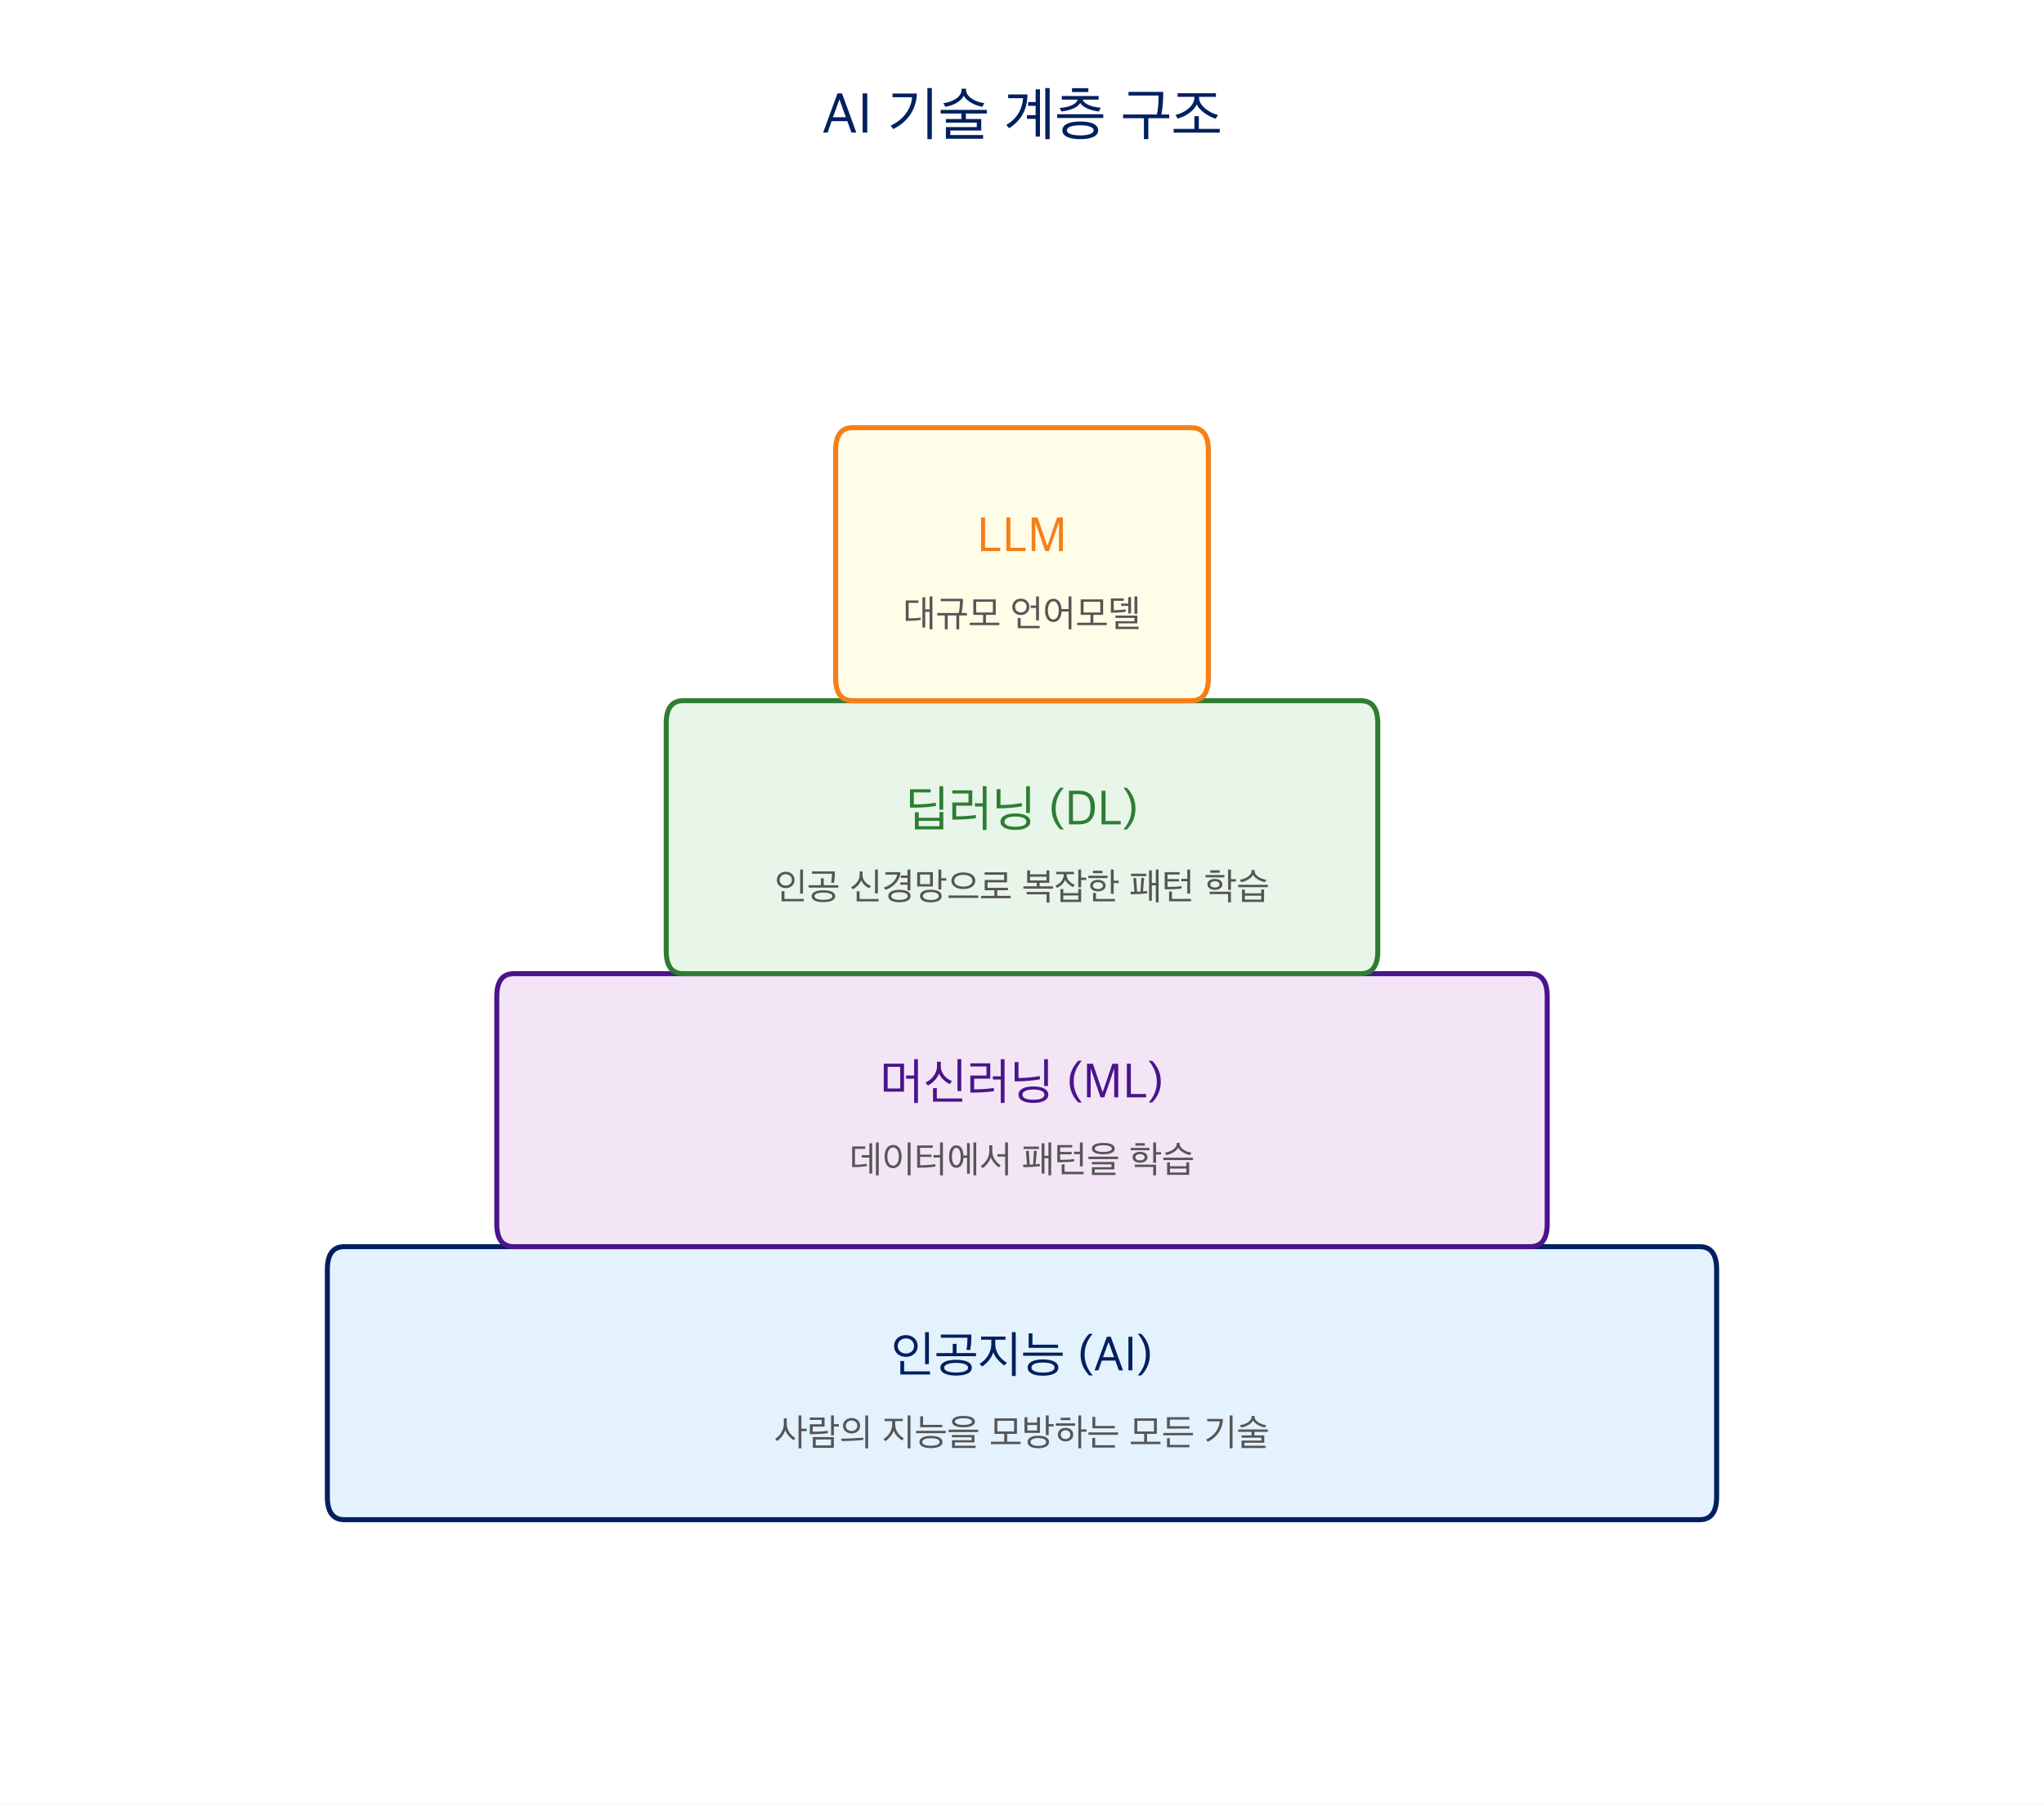
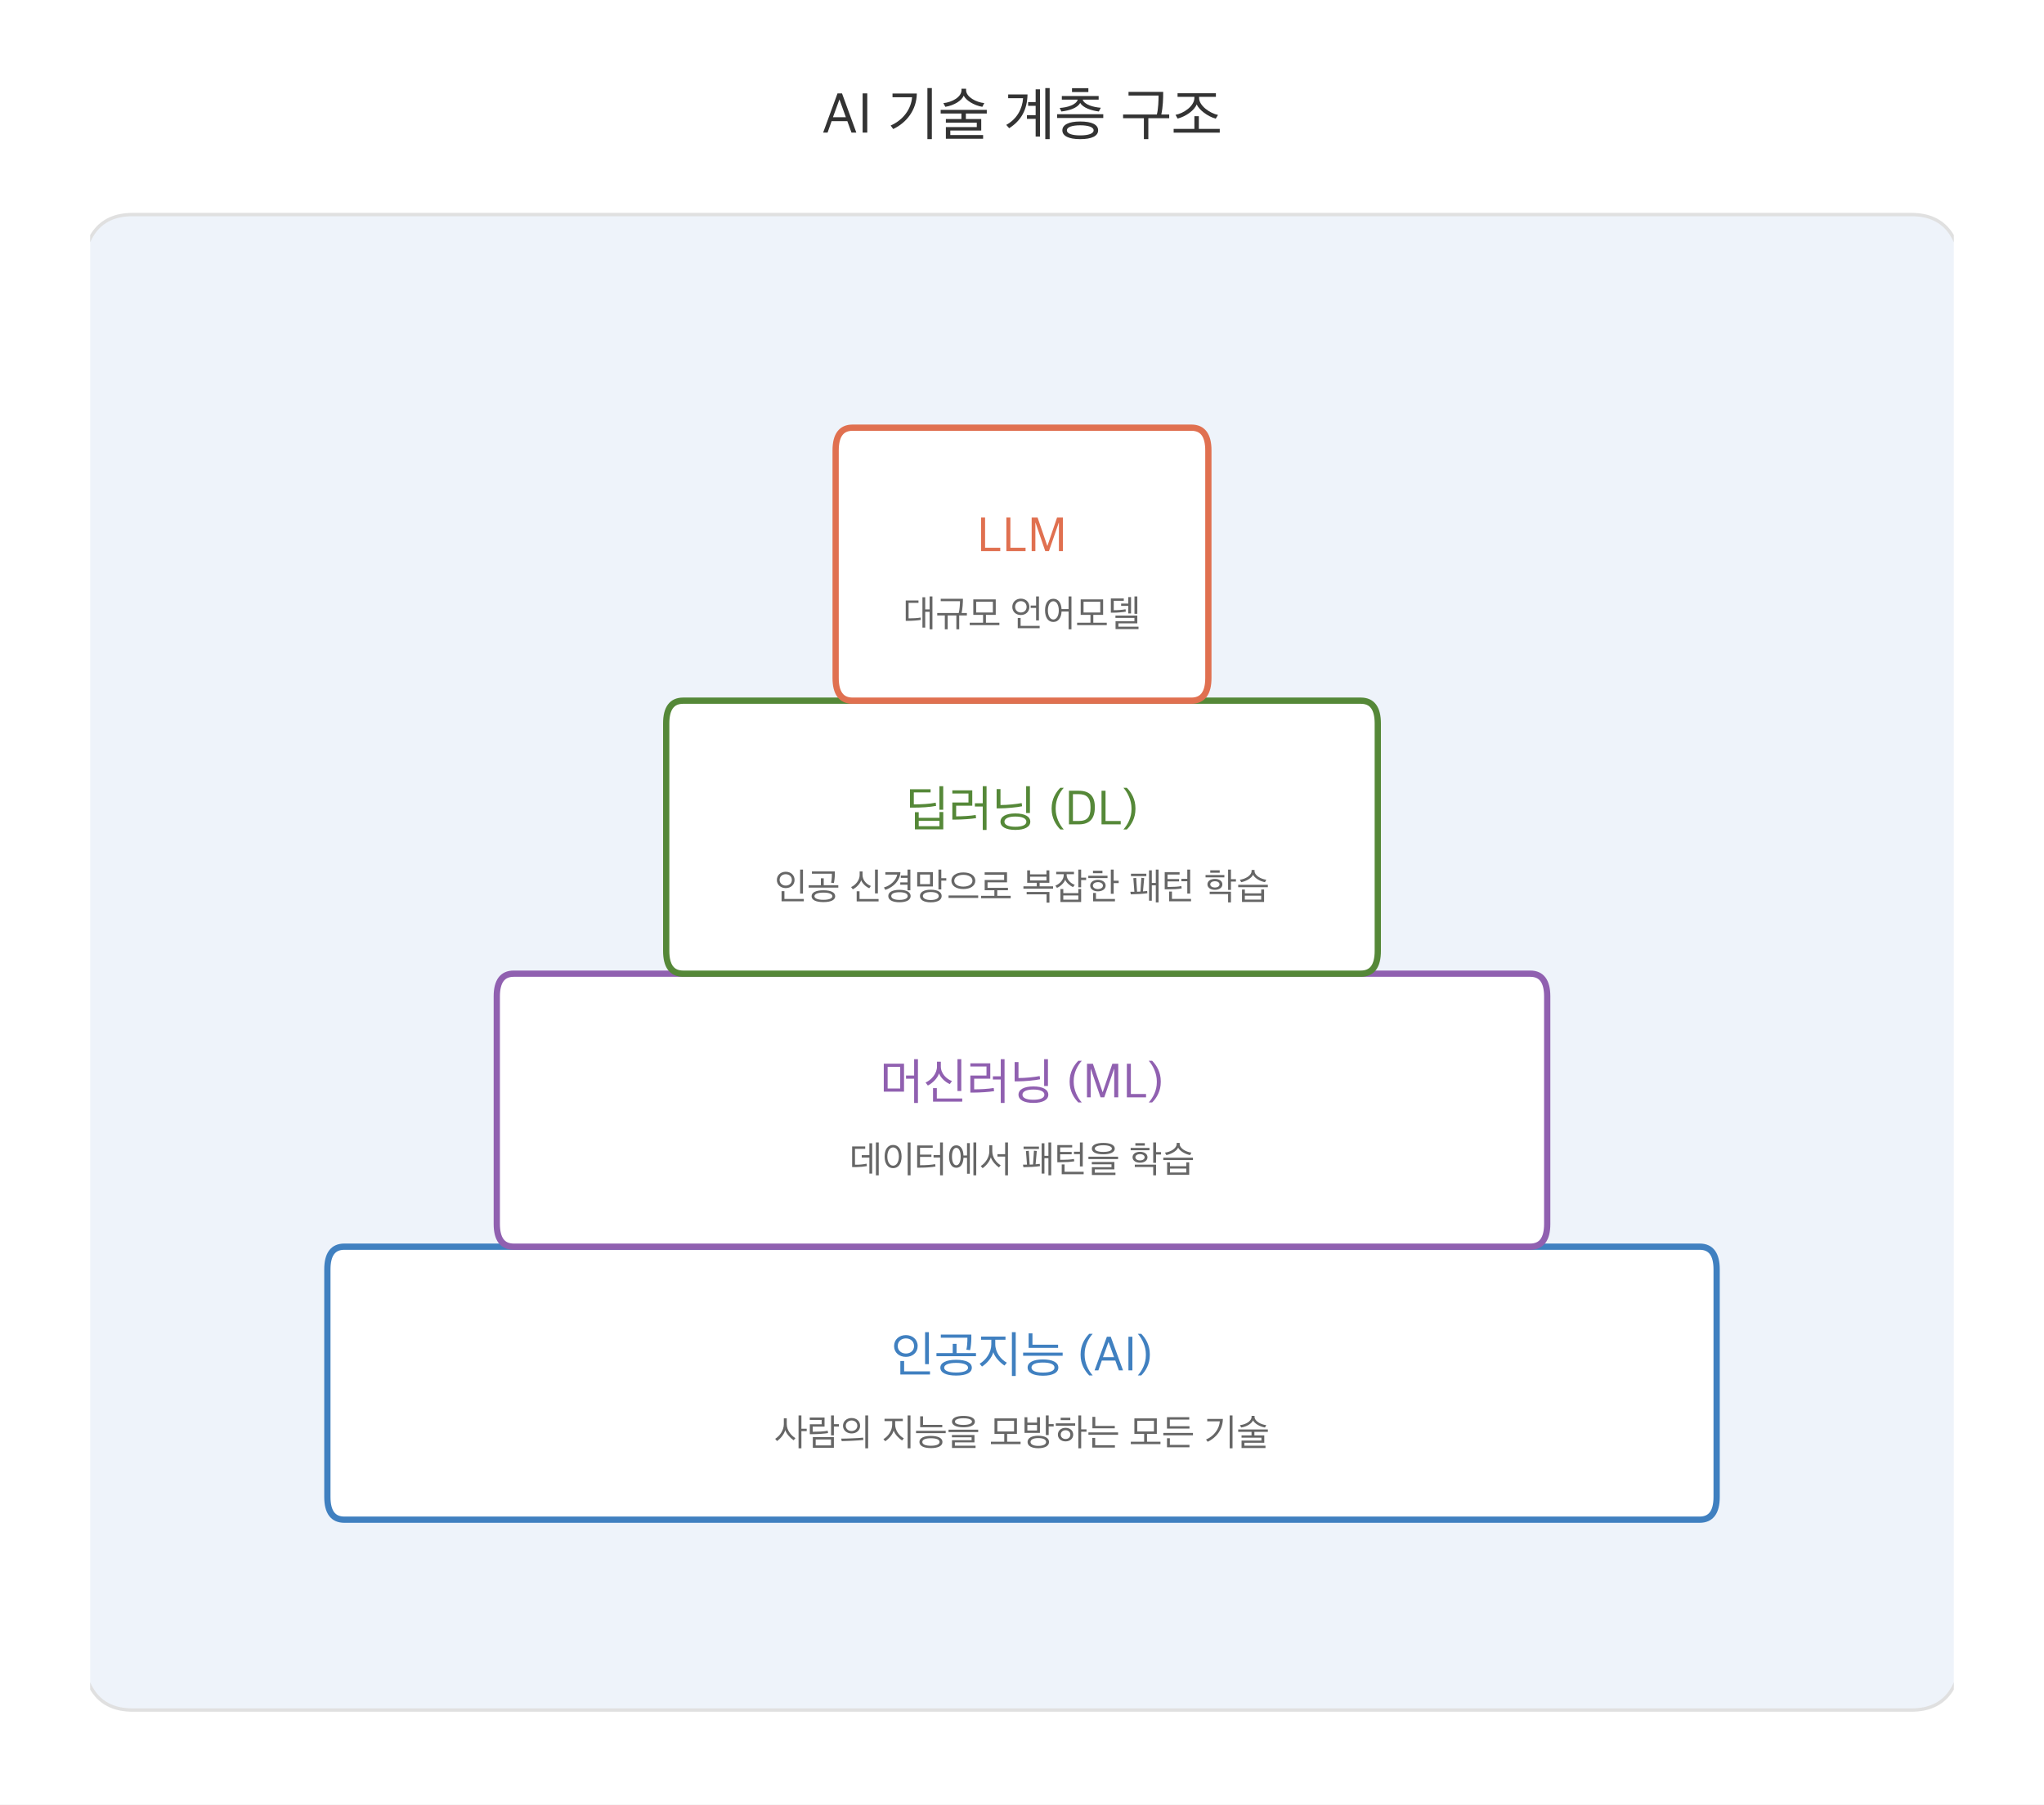
<svg xmlns="http://www.w3.org/2000/svg" xmlns:xlink="http://www.w3.org/1999/xlink" width="489.6pt" height="432.314pt" viewBox="0 0 489.6 432.314" version="1.1">
  <defs>
    <style type="text/css">*{stroke-linejoin: round; stroke-linecap: butt}</style>
  </defs>
  <g id="figure_1">
    <g id="patch_1">
      <path d="M 0 432.314  L 489.6 432.314  L 489.6 0  L 0 0  z " style="fill: #ffffff" />
    </g>
    <g id="axes_1">
      <g id="patch_2">
-         <path d="M 82.473 364.061  L 407.127 364.061  Q 411.185 364.061 411.185 358.611  L 411.185 304.11  Q 411.185 298.66 407.127 298.66  L 82.473 298.66  Q 78.415 298.66 78.415 304.11  L 78.415 358.611  Q 78.415 364.061 82.473 364.061  z " clip-path="url(#p8175d7d5f0)" style="fill: #e3f2fd; stroke: #002060; stroke-width: 1.2; stroke-linejoin: miter" />
+         <path d="M 31.745 409.667  L 457.855 409.667  Q 470.029 409.667 470.029 393.317  L 470.029 67.75  Q 470.029 51.4 457.855 51.4  L 31.745 51.4  Q 19.571 51.4 19.571 67.75  L 19.571 393.317  Q 19.571 409.667 31.745 409.667  z " clip-path="url(#paecd8aba4e)" style="fill: #eef3fa; stroke: #e0e0e0; stroke-width: 0.8; stroke-linejoin: miter" />
      </g>
      <g id="patch_3">
-         <path d="M 123.055 298.66  L 366.545 298.66  Q 370.604 298.66 370.604 293.21  L 370.604 238.709  Q 370.604 233.259 366.545 233.259  L 123.055 233.259  Q 118.996 233.259 118.996 238.709  L 118.996 293.21  Q 118.996 298.66 123.055 298.66  z " clip-path="url(#p8175d7d5f0)" style="fill: #f3e5f5; stroke: #4a148c; stroke-width: 1.2; stroke-linejoin: miter" />
+         <path d="M 82.473 364.061  L 407.127 364.061  Q 411.185 364.061 411.185 358.611  L 411.185 304.11  Q 411.185 298.66 407.127 298.66  L 82.473 298.66  Q 78.415 298.66 78.415 304.11  L 78.415 358.611  Q 78.415 364.061 82.473 364.061  z " clip-path="url(#paecd8aba4e)" style="fill: #ffffff; stroke: #4080c0; stroke-width: 1.5; stroke-linejoin: miter" />
      </g>
      <g id="patch_4">
-         <path d="M 163.636 233.259  L 325.964 233.259  Q 330.022 233.259 330.022 227.809  L 330.022 173.308  Q 330.022 167.858 325.964 167.858  L 163.636 167.858  Q 159.578 167.858 159.578 173.308  L 159.578 227.809  Q 159.578 233.259 163.636 233.259  z " clip-path="url(#p8175d7d5f0)" style="fill: #e8f5e9; stroke: #2e7d32; stroke-width: 1.2; stroke-linejoin: miter" />
+         <path d="M 123.055 298.66  L 366.545 298.66  Q 370.604 298.66 370.604 293.21  L 370.604 238.709  Q 370.604 233.259 366.545 233.259  L 123.055 233.259  Q 118.996 233.259 118.996 238.709  L 118.996 293.21  Q 118.996 298.66 123.055 298.66  z " clip-path="url(#paecd8aba4e)" style="fill: #ffffff; stroke: #9060b0; stroke-width: 1.5; stroke-linejoin: miter" />
      </g>
      <g id="patch_5">
-         <path d="M 204.218 167.858  L 285.382 167.858  Q 289.44 167.858 289.44 162.408  L 289.44 107.907  Q 289.44 102.457 285.382 102.457  L 204.218 102.457  Q 200.16 102.457 200.16 107.907  L 200.16 162.408  Q 200.16 167.858 204.218 167.858  z " clip-path="url(#p8175d7d5f0)" style="fill: #fffde7; stroke: #f57f17; stroke-width: 1.2; stroke-linejoin: miter" />
+         <path d="M 163.636 233.259  L 325.964 233.259  Q 330.022 233.259 330.022 227.809  L 330.022 173.308  Q 330.022 167.858 325.964 167.858  L 163.636 167.858  Q 159.578 167.858 159.578 173.308  L 159.578 227.809  Q 159.578 233.259 163.636 233.259  z " clip-path="url(#paecd8aba4e)" style="fill: #ffffff; stroke: #558838; stroke-width: 1.5; stroke-linejoin: miter" />
+       </g>
+       <g id="patch_6">
+         <path d="M 204.218 167.858  L 285.382 167.858  Q 289.44 167.858 289.44 162.408  L 289.44 107.907  Q 289.44 102.457 285.382 102.457  L 204.218 102.457  Q 200.16 102.457 200.16 107.907  L 200.16 162.408  Q 200.16 167.858 204.218 167.858  z " clip-path="url(#paecd8aba4e)" style="fill: #ffffff; stroke: #e07050; stroke-width: 1.5; stroke-linejoin: miter" />
      </g>
      <g id="text_1">
-         <g style="fill: #002060" transform="translate(213.4734 328.7934) scale(0.12 -0.12)">
+         <g style="fill: #4080c0" transform="translate(213.4734 328.7934) scale(0.12 -0.12)">
          <defs>
            <path id="AppleSDGothicNeo-Regular-c778" d="M 4813 1062  L 4813 5146  L 4326 5146  L 4326 1062  L 4813 1062  z M 4954 -262  L 4954 141  L 1651 141  L 1651 1466  L 1165 1466  L 1165 -262  L 4954 -262  z M 1869 4774  C 1024 4774 365 4205 365 3373  C 365 2541 1024 1990 1875 1990  C 2726 1990 3379 2547 3379 3379  C 3379 4211 2720 4774 1869 4774  z M 1869 4352  C 2490 4352 2918 3949 2918 3373  C 2918 2816 2490 2419 1875 2419  C 1286 2419 832 2816 832 3379  C 832 3949 1280 4352 1869 4352  z " transform="scale(0.015625)" />
            <path id="AppleSDGothicNeo-Regular-acf5" d="M 4762 608  C 4762 1235 4064 1619 2758 1619  C 1453 1619 742 1235 742 608  C 742 -19 1453 -397 2758 -397  C 4064 -397 4762 -19 4762 608  z M 4282 608  C 4282 218 3693 -6 2758 -6  C 1811 -6 1229 218 1229 608  C 1229 992 1811 1222 2758 1222  C 3693 1222 4282 992 4282 608  z M 5293 2074  L 5293 2477  L 2810 2477  L 2810 3661  L 2323 3661  L 2323 2477  L 243 2477  L 243 2074  L 5293 2074  z M 4698 4838  L 800 4838  L 800 4435  L 4198 4435  L 4192 3981  C 4186 3725 4147 3219 4058 2912  L 4538 2848  C 4627 3194 4698 3872 4698 4339  L 4698 4838  z " transform="scale(0.015625)" />
            <path id="AppleSDGothicNeo-Regular-c9c0" d="M 3699 1248  C 2931 1664 2221 2566 2221 3610  L 2221 4179  L 3526 4179  L 3526 4582  L 410 4582  L 410 4179  L 1715 4179  L 1715 3603  C 1715 2547 1043 1594 224 1114  L 525 755  C 1171 1171 1786 1888 1971 2586  C 2163 1926 2874 1222 3398 883  L 3699 1248  z M 4346 5146  L 4346 -448  L 4832 -448  L 4832 5146  L 4346 5146  z " transform="scale(0.015625)" />
            <path id="AppleSDGothicNeo-Regular-b2a5" d="M 5293 2131  L 5293 2534  L 243 2534  L 243 2131  L 5293 2131  z M 4710 3142  L 4710 3546  L 1434 3546  L 1434 4998  L 947 4998  L 947 3142  L 4710 3142  z M 4742 627  C 4742 1293 3994 1664 2771 1664  C 1555 1664 819 1293 819 627  C 819 -45 1555 -416 2778 -416  C 3994 -416 4742 -45 4742 627  z M 2771 1267  C 3661 1267 4250 1062 4250 627  C 4250 192 3661 -13 2771 -13  C 1894 -13 1312 192 1312 627  C 1312 1062 1894 1267 2771 1267  z " transform="scale(0.015625)" />
            <path id="AppleSDGothicNeo-Regular-20" transform="scale(0.015625)" />
            <path id="AppleSDGothicNeo-Regular-28" d="M 1472 -384  L 1914 -384  C 1344 256 883 1235 883 2221  L 883 2374  C 883 3392 1344 4307 1914 4941  L 1472 4941  C 883 4339 365 3469 365 2330  L 365 2227  C 365 1094 883 218 1472 -384  z " transform="scale(0.015625)" />
            <path id="AppleSDGothicNeo-Regular-41" d="M 122 269  L 608 269  L 1050 1523  L 2771 1523  L 3226 269  L 3757 269  L 2189 4563  L 1696 4563  L 122 269  z M 1901 3885  L 1914 3885  L 2611 1952  L 1197 1952  L 1901 3885  z " transform="scale(0.015625)" />
            <path id="AppleSDGothicNeo-Regular-49" d="M 576 269  L 1082 269  L 1082 4563  L 576 4563  L 576 269  z " transform="scale(0.015625)" />
            <path id="AppleSDGothicNeo-Regular-29" d="M 115 -384  L 550 -384  C 1146 218 1651 1088 1651 2227  L 1651 2330  C 1651 3462 1146 4339 550 4941  L 115 4941  C 678 4301 1146 3322 1146 2336  L 1146 2176  C 1146 1165 678 250 115 -384  z " transform="scale(0.015625)" />
          </defs>
          <use xlink:href="#AppleSDGothicNeo-Regular-c778" />
          <use xlink:href="#AppleSDGothicNeo-Regular-acf5" transform="translate(86.49998 0)" />
          <use xlink:href="#AppleSDGothicNeo-Regular-c9c0" transform="translate(173 0)" />
          <use xlink:href="#AppleSDGothicNeo-Regular-b2a5" transform="translate(259.5 0)" />
          <use xlink:href="#AppleSDGothicNeo-Regular-20" transform="translate(345.9999 0)" />
          <use xlink:href="#AppleSDGothicNeo-Regular-28" transform="translate(372.2999 0)" />
          <use xlink:href="#AppleSDGothicNeo-Regular-41" transform="translate(403.9999 0)" />
          <use xlink:href="#AppleSDGothicNeo-Regular-49" transform="translate(464.4999 0)" />
          <use xlink:href="#AppleSDGothicNeo-Regular-29" transform="translate(490.3999 0)" />
        </g>
      </g>
      <g id="text_2">
-         <g style="fill: #555555" transform="translate(185.5716 346.3305) scale(0.09 -0.09)">
+         <g style="fill: #666666" transform="translate(185.5716 346.3305) scale(0.09 -0.09)">
          <defs>
            <path id="AppleSDGothicNeo-Regular-c0ac" d="M 5446 2477  L 5446 2886  L 4544 2886  L 4544 5146  L 4058 5146  L 4058 -448  L 4544 -448  L 4544 2477  L 5446 2477  z M 3526 1286  C 2752 1741 2048 2656 2048 3674  L 2048 4653  L 1549 4653  L 1549 3661  C 1549 2669 890 1664 77 1165  L 390 787  C 1050 1248 1594 1958 1792 2656  C 2016 1978 2643 1312 3219 915  L 3526 1286  z " transform="scale(0.015625)" />
            <path id="AppleSDGothicNeo-Regular-b78c" d="M 5389 3251  L 5389 3661  L 4538 3661  L 4538 5146  L 4058 5146  L 4058 1747  L 4538 1747  L 4538 3251  L 5389 3251  z M 4538 -365  L 4538 1459  L 954 1459  L 954 -365  L 4538 -365  z M 4051 38  L 1440 38  L 1440 1056  L 4051 1056  L 4051 38  z M 3488 2541  C 2835 2406 1651 2368 998 2368  L 928 2368  L 928 3245  L 2950 3245  L 2950 4794  L 429 4794  L 429 4390  L 2458 4390  L 2458 3642  L 442 3642  L 442 1958  L 966 1958  C 1754 1958 2963 2042 3546 2144  L 3488 2541  z " transform="scale(0.015625)" />
            <path id="AppleSDGothicNeo-Regular-c758" d="M 4352 5146  L 4352 -448  L 4838 -448  L 4838 5146  L 4352 5146  z M 3469 3379  C 3469 4198 2842 4710 2016 4710  C 1203 4710 557 4166 557 3379  C 557 2630 1190 2080 2016 2080  C 2822 2080 3469 2586 3469 3379  z M 2995 3379  C 2995 2854 2547 2490 2016 2490  C 1472 2490 1030 2861 1030 3379  C 1030 3904 1478 4294 2016 4294  C 2560 4294 2995 3942 2995 3379  z M 4026 973  L 3981 1370  C 3571 1318 2848 1274 2067 1248  C 1389 1210 730 1197 250 1203  L 339 774  C 762 781 1376 800 2035 832  C 2746 864 3546 915 4026 973  z " transform="scale(0.015625)" />
            <path id="AppleSDGothicNeo-Regular-c744" d="M 5293 2317  L 5293 2726  L 243 2726  L 243 2317  L 5293 2317  z M 4730 4096  C 4730 4710 3987 5069 2771 5069  C 1568 5069 826 4710 826 4096  C 826 3482 1568 3130 2771 3130  C 3987 3130 4730 3482 4730 4096  z M 2771 4672  C 3661 4672 4237 4448 4237 4096  C 4237 3750 3661 3533 2771 3533  C 1894 3533 1325 3750 1325 4096  C 1325 4448 1894 4672 2771 4672  z M 4845 -397  L 4845 0  L 1318 0  L 1318 563  L 4659 563  L 4659 1818  L 819 1818  L 819 1427  L 4173 1427  L 4173 934  L 832 934  L 832 -397  L 4845 -397  z " transform="scale(0.015625)" />
            <path id="AppleSDGothicNeo-Regular-baa8" d="M 5293 262  L 5293 672  L 3002 672  L 3002 2010  L 4672 2010  L 4672 4646  L 851 4646  L 851 2010  L 2515 2010  L 2515 672  L 243 672  L 243 262  L 5293 262  z M 4186 2413  L 1338 2413  L 1338 4243  L 4186 4243  L 4186 2413  z " transform="scale(0.015625)" />
            <path id="AppleSDGothicNeo-Regular-bc29" d="M 5395 3270  L 5395 3674  L 4544 3674  L 4544 5146  L 4058 5146  L 4058 1805  L 4544 1805  L 4544 3270  L 5395 3270  z M 4602 627  C 4602 1267 3968 1690 2765 1690  C 1587 1690 947 1267 947 627  C 947 -19 1587 -435 2765 -435  C 3942 -435 4602 -19 4602 627  z M 2765 1293  C 3622 1293 4102 1037 4102 627  C 4102 218 3622 -38 2765 -38  C 1946 -38 1453 218 1453 627  C 1453 1030 1933 1293 2765 1293  z M 3053 2182  L 3053 4845  L 2560 4845  L 2560 3923  L 915 3923  L 915 4845  L 429 4845  L 429 2182  L 3053 2182  z M 2560 2586  L 915 2586  L 915 3520  L 2560 3520  L 2560 2586  z " transform="scale(0.015625)" />
            <path id="AppleSDGothicNeo-Regular-d558" d="M 5453 2374  L 5453 2784  L 4544 2784  L 4544 5146  L 4058 5146  L 4058 -448  L 4544 -448  L 4544 2374  L 5453 2374  z M 2694 4346  L 2694 4762  L 1050 4762  L 1050 4346  L 2694 4346  z M 3520 3398  L 3520 3802  L 218 3802  L 218 3398  L 3520 3398  z M 3187 1882  C 3187 2541 2662 3040 1882 3040  C 1101 3040 576 2534 576 1882  C 576 1229 1101 730 1882 730  C 2662 730 3187 1235 3187 1882  z M 2701 1882  C 2701 1446 2362 1133 1882 1133  C 1414 1133 1062 1446 1062 1882  C 1062 2323 1414 2630 1882 2630  C 2355 2630 2701 2323 2701 1882  z " transform="scale(0.015625)" />
            <path id="AppleSDGothicNeo-Regular-b294" d="M 5293 1850  L 5293 2259  L 243 2259  L 243 1850  L 5293 1850  z M 4755 -326  L 4755 77  L 1389 77  L 1389 1325  L 902 1325  L 902 -326  L 4755 -326  z M 4730 2957  L 4730 3360  L 1408 3360  L 1408 4909  L 922 4909  L 922 2957  L 4730 2957  z " transform="scale(0.015625)" />
            <path id="AppleSDGothicNeo-Regular-b4e0" d="M 4698 -275  L 4698 134  L 1357 134  L 1357 1267  L 870 1267  L 870 -275  L 4698 -275  z M 5293 1766  L 5293 2170  L 243 2170  L 243 1766  L 5293 1766  z M 4698 2912  L 4698 3315  L 1350 3315  L 1350 4442  L 4659 4442  L 4659 4851  L 864 4851  L 864 2912  L 4698 2912  z " transform="scale(0.015625)" />
            <path id="AppleSDGothicNeo-Regular-ae30" d="M 4813 -448  L 4813 5146  L 4326 5146  L 4326 -448  L 4813 -448  z M 3168 4550  L 506 4550  L 506 4141  L 2650 4141  C 2547 2880 1715 1664 301 1043  L 582 659  C 2029 1344 3142 2733 3168 4550  z " transform="scale(0.015625)" />
            <path id="AppleSDGothicNeo-Regular-c220" d="M 4890 -403  L 4890 0  L 1299 0  L 1299 493  L 4685 493  L 4685 1754  L 3002 1754  L 3002 2355  L 5293 2355  L 5293 2758  L 243 2758  L 243 2355  L 2515 2355  L 2515 1754  L 813 1754  L 813 1357  L 4198 1357  L 4198 870  L 813 870  L 813 -403  L 4890 -403  z M 5018 3501  C 4160 3578 3027 4160 3027 4915  L 3027 5075  L 2522 5075  L 2522 4915  C 2522 4166 1510 3597 538 3494  L 755 3091  C 1734 3251 2547 3770 2765 4314  C 3034 3782 3872 3258 4806 3091  L 5018 3501  z " transform="scale(0.015625)" />
          </defs>
          <use xlink:href="#AppleSDGothicNeo-Regular-c0ac" />
          <use xlink:href="#AppleSDGothicNeo-Regular-b78c" transform="translate(86.49998 0)" />
          <use xlink:href="#AppleSDGothicNeo-Regular-c758" transform="translate(173 0)" />
          <use xlink:href="#AppleSDGothicNeo-Regular-20" transform="translate(259.5 0)" />
          <use xlink:href="#AppleSDGothicNeo-Regular-c9c0" transform="translate(285.7999 0)" />
          <use xlink:href="#AppleSDGothicNeo-Regular-b2a5" transform="translate(372.2999 0)" />
          <use xlink:href="#AppleSDGothicNeo-Regular-c744" transform="translate(458.7999 0)" />
          <use xlink:href="#AppleSDGothicNeo-Regular-20" transform="translate(545.2999 0)" />
          <use xlink:href="#AppleSDGothicNeo-Regular-baa8" transform="translate(571.5999 0)" />
          <use xlink:href="#AppleSDGothicNeo-Regular-bc29" transform="translate(658.0999 0)" />
          <use xlink:href="#AppleSDGothicNeo-Regular-d558" transform="translate(744.5999 0)" />
          <use xlink:href="#AppleSDGothicNeo-Regular-b294" transform="translate(831.0998 0)" />
          <use xlink:href="#AppleSDGothicNeo-Regular-20" transform="translate(917.5998 0)" />
          <use xlink:href="#AppleSDGothicNeo-Regular-baa8" transform="translate(943.8998 0)" />
          <use xlink:href="#AppleSDGothicNeo-Regular-b4e0" transform="translate(1030.4 0)" />
          <use xlink:href="#AppleSDGothicNeo-Regular-20" transform="translate(1116.9 0)" />
          <use xlink:href="#AppleSDGothicNeo-Regular-ae30" transform="translate(1143.2 0)" />
          <use xlink:href="#AppleSDGothicNeo-Regular-c220" transform="translate(1229.7 0)" />
        </g>
      </g>
      <g id="text_3">
-         <g style="fill: #4a148c" transform="translate(210.8522 263.3924) scale(0.12 -0.12)">
+         <g style="fill: #9060b0" transform="translate(210.8522 263.3924) scale(0.12 -0.12)">
          <defs>
            <path id="AppleSDGothicNeo-Regular-ba38" d="M 4326 2650  L 4326 -448  L 4813 -448  L 4813 5146  L 4326 5146  L 4326 3059  L 3290 3059  L 3290 2650  L 4326 2650  z M 3034 998  L 3034 4570  L 448 4570  L 448 998  L 3034 998  z M 2547 1402  L 941 1402  L 941 4166  L 2547 4166  L 2547 1402  z " transform="scale(0.015625)" />
            <path id="AppleSDGothicNeo-Regular-c2e0" d="M 4813 1082  L 4813 5146  L 4326 5146  L 4326 1082  L 4813 1082  z M 3622 2355  C 2957 2592 2202 3283 2202 4218  L 2202 4826  L 1709 4826  L 1709 4205  C 1709 3309 986 2490 250 2163  L 544 1779  C 1152 2086 1798 2733 1965 3334  C 2195 2746 2771 2214 3347 1965  L 3622 2355  z M 4934 -275  L 4934 128  L 1690 128  L 1690 1446  L 1203 1446  L 1203 -275  L 4934 -275  z " transform="scale(0.015625)" />
            <path id="AppleSDGothicNeo-Regular-b7ec" d="M 4806 -448  L 4806 5146  L 4320 5146  L 4320 2963  L 3315 2963  L 3315 2547  L 4320 2547  L 4320 -448  L 4806 -448  z M 3418 1466  C 2720 1344 1651 1293 922 1293  L 922 2650  L 2982 2650  L 2982 4614  L 435 4614  L 435 4211  L 2496 4211  L 2496 3059  L 435 3059  L 435 877  L 838 877  C 1670 877 2893 960 3469 1062  L 3418 1466  z " transform="scale(0.015625)" />
            <path id="AppleSDGothicNeo-Regular-b2dd" d="M 4813 1722  L 4813 5146  L 4326 5146  L 4326 1722  L 4813 1722  z M 4858 608  C 4858 1261 4166 1664 2950 1664  C 1734 1664 1050 1261 1050 608  C 1050 -38 1734 -442 2950 -442  C 4166 -442 4858 -38 4858 608  z M 4358 608  C 4358 192 3840 -38 2950 -38  C 2074 -38 1555 192 1555 608  C 1555 1024 2074 1267 2950 1267  C 3840 1267 4358 1024 4358 608  z M 3757 2989  C 3040 2854 1952 2739 1050 2739  L 1050 4774  L 557 4774  L 557 2310  L 877 2310  C 1824 2310 3187 2445 3808 2579  L 3757 2989  z " transform="scale(0.015625)" />
            <path id="AppleSDGothicNeo-Regular-4d" d="M 550 269  L 1024 269  L 1024 3898  L 1043 3898  L 2285 269  L 2758 269  L 4013 3898  L 4032 3898  L 4032 269  L 4544 269  L 4544 4563  L 3795 4563  L 2560 934  L 2547 934  L 1306 4563  L 550 4563  L 550 269  z " transform="scale(0.015625)" />
            <path id="AppleSDGothicNeo-Regular-4c" d="M 550 269  L 3002 269  L 3002 698  L 1062 698  L 1062 4563  L 550 4563  L 550 269  z " transform="scale(0.015625)" />
          </defs>
          <use xlink:href="#AppleSDGothicNeo-Regular-ba38" />
          <use xlink:href="#AppleSDGothicNeo-Regular-c2e0" transform="translate(86.49998 0)" />
          <use xlink:href="#AppleSDGothicNeo-Regular-b7ec" transform="translate(173 0)" />
          <use xlink:href="#AppleSDGothicNeo-Regular-b2dd" transform="translate(259.5 0)" />
          <use xlink:href="#AppleSDGothicNeo-Regular-20" transform="translate(345.9999 0)" />
          <use xlink:href="#AppleSDGothicNeo-Regular-28" transform="translate(372.2999 0)" />
          <use xlink:href="#AppleSDGothicNeo-Regular-4d" transform="translate(403.9999 0)" />
          <use xlink:href="#AppleSDGothicNeo-Regular-4c" transform="translate(483.5999 0)" />
          <use xlink:href="#AppleSDGothicNeo-Regular-29" transform="translate(534.0999 0)" />
        </g>
      </g>
      <g id="text_4">
-         <g style="fill: #555555" transform="translate(203.5083 280.9294) scale(0.09 -0.09)">
+         <g style="fill: #666666" transform="translate(203.5083 280.9294) scale(0.09 -0.09)">
          <defs>
            <path id="AppleSDGothicNeo-Regular-b370" d="M 4960 -448  L 4960 5146  L 4480 5146  L 4480 -448  L 4960 -448  z M 3366 2573  L 3366 -160  L 3846 -160  L 3846 5011  L 3366 5011  L 3366 2982  L 2067 2982  L 2067 2573  L 3366 2573  z M 915 1363  L 915 4064  L 2656 4064  L 2656 4467  L 429 4467  L 429 947  L 1043 947  C 1792 960 2419 1024 2944 1114  L 2886 1530  C 2368 1421 1594 1325 915 1363  z " transform="scale(0.015625)" />
            <path id="AppleSDGothicNeo-Regular-c774" d="M 4845 -448  L 4845 5146  L 4358 5146  L 4358 -448  L 4845 -448  z M 429 2752  C 429 1562 954 768 1869 768  C 2797 768 3315 1562 3315 2746  C 3315 3930 2797 4723 1869 4723  C 954 4723 429 3930 429 2752  z M 2854 2746  C 2854 1830 2464 1190 1869 1190  C 1280 1190 890 1830 890 2746  C 890 3667 1280 4301 1869 4301  C 2464 4301 2854 3667 2854 2746  z " transform="scale(0.015625)" />
            <path id="AppleSDGothicNeo-Regular-d130" d="M 922 1267  L 922 2682  L 2861 2682  L 2861 3078  L 922 3078  L 922 4237  L 3085 4237  L 3085 4640  L 435 4640  L 435 851  L 1011 851  C 1997 851 2938 934 3552 1050  L 3494 1459  C 2938 1338 1965 1267 1043 1267  L 922 1267  z M 4819 -448  L 4819 5146  L 4333 5146  L 4333 3002  L 3226 3002  L 3226 2586  L 4333 2586  L 4333 -448  L 4819 -448  z " transform="scale(0.015625)" />
            <path id="AppleSDGothicNeo-Regular-c5d0" d="M 1562 4659  C 749 4659 333 3866 333 2746  C 333 1619 749 832 1562 832  C 2330 832 2739 1517 2790 2528  L 3392 2528  L 3392 -179  L 3866 -179  L 3866 5037  L 3392 5037  L 3392 2931  L 2790 2931  C 2752 3949 2336 4659 1562 4659  z M 2310 2746  C 2310 1837 2016 1261 1562 1261  C 1114 1261 826 1837 826 2746  C 826 3648 1114 4230 1562 4230  C 2016 4230 2310 3648 2310 2746  z M 4960 -448  L 4960 5146  L 4480 5146  L 4480 -448  L 4960 -448  z " transform="scale(0.015625)" />
            <path id="AppleSDGothicNeo-Regular-c11c" d="M 4832 -448  L 4832 5146  L 4346 5146  L 4346 3149  L 3040 3149  L 3040 2739  L 4346 2739  L 4346 -448  L 4832 -448  z M 3590 1261  C 2822 1709 2157 2618 2157 3642  L 2157 4659  L 1651 4659  L 1651 3622  C 1651 2630 1005 1638 192 1126  L 512 762  C 1158 1229 1709 1920 1907 2618  C 2131 1946 2778 1235 3290 890  L 3590 1261  z " transform="scale(0.015625)" />
            <path id="AppleSDGothicNeo-Regular-d328" d="M 4973 -448  L 4973 5146  L 4499 5146  L 4499 2867  L 3821 2867  L 3821 5011  L 3347 5011  L 3347 -160  L 3821 -160  L 3821 2464  L 4499 2464  L 4499 -448  L 4973 -448  z M 3059 1114  C 3053 1242 3046 1370 3027 1498  C 2835 1472 2586 1446 2317 1427  C 2387 2176 2458 2944 2522 3693  L 2035 3744  C 1978 2970 1933 2163 1882 1395  C 1830 1389 1779 1389 1734 1389  C 1587 1382 1453 1370 1306 1370  C 1261 2157 1203 2957 1158 3731  L 672 3674  C 730 2912 787 2125 851 1363  L 166 1363  L 243 928  C 717 934 1242 960 1760 986  C 2259 1018 2765 1062 3059 1114  z M 2886 4032  L 2886 4442  L 269 4442  L 269 4032  L 2886 4032  z " transform="scale(0.015625)" />
            <path id="AppleSDGothicNeo-Regular-d134" d="M 4813 1062  L 4813 5146  L 4326 5146  L 4326 3565  L 3315 3565  L 3315 3155  L 4326 3155  L 4326 1062  L 4813 1062  z M 4966 -262  L 4966 147  L 1715 147  L 1715 1402  L 1229 1402  L 1229 -262  L 4966 -262  z M 960 2189  L 960 3130  L 2925 3130  L 2925 3526  L 960 3526  L 960 4301  L 3014 4301  L 3014 4704  L 480 4704  L 480 1779  L 986 1779  C 1971 1786 2739 1818 3373 1939  L 3309 2336  C 2752 2221 1997 2189 1338 2189  L 960 2189  z " transform="scale(0.015625)" />
            <path id="AppleSDGothicNeo-Regular-d559" d="M 5395 3098  L 5395 3507  L 4544 3507  L 4544 5146  L 4058 5146  L 4058 1677  L 4544 1677  L 4544 3098  L 5395 3098  z M 2630 4608  L 2630 5024  L 1018 5024  L 1018 4608  L 2630 4608  z M 3424 3814  L 3424 4218  L 218 4218  L 218 3814  L 3424 3814  z M 3085 2624  C 3085 3194 2541 3552 1811 3552  C 1075 3552 538 3194 538 2624  C 538 2061 1082 1696 1811 1696  C 2541 1696 3085 2067 3085 2624  z M 2598 2624  C 2598 2291 2240 2086 1811 2086  C 1395 2086 1018 2291 1018 2624  C 1018 2957 1389 3162 1811 3162  C 2240 3162 2598 2957 2598 2624  z M 922 1370  L 922 966  L 4058 966  L 4058 -448  L 4544 -448  L 4544 1370  L 922 1370  z " transform="scale(0.015625)" />
            <path id="AppleSDGothicNeo-Regular-c2b5" d="M 5030 3418  C 4166 3514 3027 4109 3027 4896  L 3027 5075  L 2522 5075  L 2522 4896  C 2522 4109 1402 3514 525 3418  L 755 2995  C 1600 3162 2528 3686 2771 4269  C 3046 3686 3955 3155 4800 2995  L 5030 3418  z M 5293 2144  L 5293 2554  L 243 2554  L 243 2144  L 5293 2144  z M 4653 -371  L 4653 1754  L 4160 1754  L 4160 1094  L 1376 1094  L 1376 1747  L 890 1747  L 890 -371  L 4653 -371  z M 4160 32  L 1376 32  L 1376 698  L 4160 698  L 4160 32  z " transform="scale(0.015625)" />
          </defs>
          <use xlink:href="#AppleSDGothicNeo-Regular-b370" />
          <use xlink:href="#AppleSDGothicNeo-Regular-c774" transform="translate(86.49998 0)" />
          <use xlink:href="#AppleSDGothicNeo-Regular-d130" transform="translate(173 0)" />
          <use xlink:href="#AppleSDGothicNeo-Regular-c5d0" transform="translate(259.5 0)" />
          <use xlink:href="#AppleSDGothicNeo-Regular-c11c" transform="translate(345.9999 0)" />
          <use xlink:href="#AppleSDGothicNeo-Regular-20" transform="translate(432.4999 0)" />
          <use xlink:href="#AppleSDGothicNeo-Regular-d328" transform="translate(458.7999 0)" />
          <use xlink:href="#AppleSDGothicNeo-Regular-d134" transform="translate(545.2999 0)" />
          <use xlink:href="#AppleSDGothicNeo-Regular-c744" transform="translate(631.7999 0)" />
          <use xlink:href="#AppleSDGothicNeo-Regular-20" transform="translate(718.2999 0)" />
          <use xlink:href="#AppleSDGothicNeo-Regular-d559" transform="translate(744.5999 0)" />
          <use xlink:href="#AppleSDGothicNeo-Regular-c2b5" transform="translate(831.0998 0)" />
        </g>
      </g>
      <g id="text_5">
-         <g style="fill: #2e7d32" transform="translate(216.9178 197.9913) scale(0.12 -0.12)">
+         <g style="fill: #558838" transform="translate(216.9178 197.9913) scale(0.12 -0.12)">
          <defs>
            <path id="AppleSDGothicNeo-Regular-b525" d="M 4813 -371  L 4813 1843  L 4326 1843  L 4326 1107  L 1677 1107  L 1677 1824  L 1190 1824  L 1190 -371  L 4813 -371  z M 4326 32  L 1677 32  L 1677 717  L 4326 717  L 4326 32  z M 4806 2138  L 4806 5146  L 4320 5146  L 4320 2138  L 4806 2138  z M 1050 2822  L 1050 4352  L 3194 4352  L 3194 4755  L 557 4755  L 557 2406  L 998 2406  C 2016 2406 3123 2470 3898 2630  L 3846 3040  C 3053 2874 1990 2822 1050 2822  z " transform="scale(0.015625)" />
            <path id="AppleSDGothicNeo-Regular-44" d="M 550 269  L 1830 269  C 3226 269 3853 1056 3853 2406  L 3853 2528  C 3853 3898 3130 4563 1824 4563  L 550 4563  L 550 269  z M 1056 704  L 1056 4128  L 1773 4128  C 2758 4128 3302 3718 3302 2528  L 3302 2336  C 3302 1190 2854 704 1843 704  L 1056 704  z " transform="scale(0.015625)" />
          </defs>
          <use xlink:href="#AppleSDGothicNeo-Regular-b525" />
          <use xlink:href="#AppleSDGothicNeo-Regular-b7ec" transform="translate(86.49998 0)" />
          <use xlink:href="#AppleSDGothicNeo-Regular-b2dd" transform="translate(173 0)" />
          <use xlink:href="#AppleSDGothicNeo-Regular-20" transform="translate(259.5 0)" />
          <use xlink:href="#AppleSDGothicNeo-Regular-28" transform="translate(285.7999 0)" />
          <use xlink:href="#AppleSDGothicNeo-Regular-44" transform="translate(317.4999 0)" />
          <use xlink:href="#AppleSDGothicNeo-Regular-4c" transform="translate(382.4999 0)" />
          <use xlink:href="#AppleSDGothicNeo-Regular-29" transform="translate(432.9999 0)" />
        </g>
      </g>
      <g id="text_6">
-         <g style="fill: #555555" transform="translate(185.5716 215.555) scale(0.09 -0.09)">
+         <g style="fill: #666666" transform="translate(185.5716 215.555) scale(0.09 -0.09)">
          <defs>
            <path id="AppleSDGothicNeo-Regular-acbd" d="M 4858 640  C 4858 1286 4166 1696 2957 1696  C 1734 1696 1050 1286 1050 640  C 1050 -13 1734 -422 2957 -422  C 4166 -422 4858 -13 4858 640  z M 2957 1286  C 3840 1286 4358 1050 4358 640  C 4358 224 3840 -19 2957 -19  C 2074 -19 1555 224 1555 640  C 1555 1050 2074 1286 2957 1286  z M 3091 2560  L 4326 2560  L 4326 1613  L 4813 1613  L 4813 5146  L 4326 5146  L 4326 4134  L 3181 4134  L 3181 3731  L 4326 3731  L 4326 2963  L 3091 2963  L 3091 2560  z M 3123 4710  L 550 4710  L 550 4294  L 2573 4294  C 2406 3347 1459 2419 307 2099  L 550 1683  C 2029 2202 3040 3302 3123 4710  z " transform="scale(0.015625)" />
            <path id="AppleSDGothicNeo-Regular-b9dd" d="M 5395 3270  L 5395 3680  L 4544 3680  L 4544 5146  L 4058 5146  L 4058 1766  L 4544 1766  L 4544 3270  L 5395 3270  z M 4608 640  C 4608 1274 3968 1715 2752 1715  C 1536 1715 909 1286 909 640  C 909 0 1536 -435 2752 -435  C 3968 -435 4608 0 4608 640  z M 2752 1318  C 3597 1318 4109 1056 4109 640  C 4109 218 3597 -38 2752 -38  C 1907 -38 1408 230 1408 640  C 1408 1050 1907 1318 2752 1318  z M 3110 2266  L 3110 4704  L 442 4704  L 442 2266  L 3110 2266  z M 2624 2669  L 928 2669  L 928 4301  L 2624 4301  L 2624 2669  z " transform="scale(0.015625)" />
            <path id="AppleSDGothicNeo-Regular-c73c" d="M 5293 320  L 5293 730  L 243 730  L 243 320  L 5293 320  z M 4800 3245  C 4800 4096 3994 4659 2758 4659  C 1542 4659 730 4096 730 3245  C 730 2387 1542 1830 2758 1830  C 3987 1830 4800 2387 4800 3245  z M 4314 3238  C 4314 2643 3693 2246 2758 2246  C 1830 2246 1216 2643 1216 3238  C 1216 3846 1830 4250 2758 4250  C 3699 4250 4314 3846 4314 3238  z " transform="scale(0.015625)" />
            <path id="AppleSDGothicNeo-Regular-b85c" d="M 5293 262  L 5293 672  L 3002 672  L 3002 1626  L 4826 1626  L 4826 2035  L 1350 2035  L 1350 2970  L 4666 2970  L 4666 4678  L 858 4678  L 858 4269  L 4179 4269  L 4179 3373  L 864 3373  L 864 1626  L 2515 1626  L 2515 672  L 243 672  L 243 262  L 5293 262  z " transform="scale(0.015625)" />
            <path id="AppleSDGothicNeo-Regular-bcf5" d="M 4659 2893  L 4659 5011  L 4166 5011  L 4166 4333  L 1370 4333  L 1370 5011  L 883 5011  L 883 2893  L 2515 2893  L 2515 2291  L 243 2291  L 243 1888  L 5293 1888  L 5293 2291  L 3002 2291  L 3002 2893  L 4659 2893  z M 794 1331  L 794 928  L 4186 928  L 4186 -486  L 4672 -486  L 4672 1331  L 794 1331  z M 4166 3296  L 1370 3296  L 1370 3930  L 4166 3930  L 4166 3296  z " transform="scale(0.015625)" />
            <path id="AppleSDGothicNeo-Regular-c7a1" d="M 4538 -384  L 4538 1837  L 4058 1837  L 4058 1133  L 1498 1133  L 1498 1830  L 1011 1830  L 1011 -384  L 4538 -384  z M 288 4358  L 1574 4358  C 1574 4275 1574 4198 1568 4134  C 1542 3392 851 2675 147 2406  L 422 2029  C 1024 2285 1664 2899 1818 3424  C 2029 2893 2637 2374 3168 2163  L 3443 2554  C 2803 2765 2118 3398 2074 4128  C 2067 4198 2067 4275 2067 4358  L 3315 4358  L 3315 4768  L 288 4768  L 288 4358  z M 4058 19  L 1498 19  L 1498 736  L 4058 736  L 4058 19  z M 5389 3366  L 5389 3770  L 4538 3770  L 4538 5146  L 4051 5146  L 4051 2125  L 4538 2125  L 4538 3366  L 5389 3366  z " transform="scale(0.015625)" />
            <path id="AppleSDGothicNeo-Regular-d55c" d="M 5395 2842  L 5395 3251  L 4544 3251  L 4544 5146  L 4058 5146  L 4058 1018  L 4544 1018  L 4544 2842  L 5395 2842  z M 4762 -269  L 4762 141  L 1523 141  L 1523 1165  L 1037 1165  L 1037 -269  L 4762 -269  z M 2630 4518  L 2630 4947  L 1018 4947  L 1018 4518  L 2630 4518  z M 3494 3693  L 3494 4096  L 218 4096  L 218 3693  L 3494 3693  z M 3174 2413  C 3174 3014 2611 3392 1856 3392  C 1107 3392 544 3014 544 2413  C 544 1824 1114 1434 1856 1434  C 2611 1434 3174 1824 3174 2413  z M 2714 2413  C 2714 2048 2310 1824 1856 1824  C 1408 1824 1005 2048 1005 2413  C 1005 2784 1408 3008 1856 3008  C 2310 3008 2714 2784 2714 2413  z " transform="scale(0.015625)" />
          </defs>
          <use xlink:href="#AppleSDGothicNeo-Regular-c778" />
          <use xlink:href="#AppleSDGothicNeo-Regular-acf5" transform="translate(86.49998 0)" />
          <use xlink:href="#AppleSDGothicNeo-Regular-20" transform="translate(173 0)" />
          <use xlink:href="#AppleSDGothicNeo-Regular-c2e0" transform="translate(199.3 0)" />
          <use xlink:href="#AppleSDGothicNeo-Regular-acbd" transform="translate(285.7999 0)" />
          <use xlink:href="#AppleSDGothicNeo-Regular-b9dd" transform="translate(372.2999 0)" />
          <use xlink:href="#AppleSDGothicNeo-Regular-c73c" transform="translate(458.7999 0)" />
          <use xlink:href="#AppleSDGothicNeo-Regular-b85c" transform="translate(545.2999 0)" />
          <use xlink:href="#AppleSDGothicNeo-Regular-20" transform="translate(631.7999 0)" />
          <use xlink:href="#AppleSDGothicNeo-Regular-bcf5" transform="translate(658.0999 0)" />
          <use xlink:href="#AppleSDGothicNeo-Regular-c7a1" transform="translate(744.5999 0)" />
          <use xlink:href="#AppleSDGothicNeo-Regular-d55c" transform="translate(831.0998 0)" />
          <use xlink:href="#AppleSDGothicNeo-Regular-20" transform="translate(917.5998 0)" />
          <use xlink:href="#AppleSDGothicNeo-Regular-d328" transform="translate(943.8998 0)" />
          <use xlink:href="#AppleSDGothicNeo-Regular-d134" transform="translate(1030.4 0)" />
          <use xlink:href="#AppleSDGothicNeo-Regular-20" transform="translate(1116.9 0)" />
          <use xlink:href="#AppleSDGothicNeo-Regular-d559" transform="translate(1143.2 0)" />
          <use xlink:href="#AppleSDGothicNeo-Regular-c2b5" transform="translate(1229.7 0)" />
        </g>
      </g>
      <g id="text_7">
-         <g style="fill: #f57f17" transform="translate(233.9644 132.5292) scale(0.12 -0.12)">
+         <g style="fill: #e07050" transform="translate(233.9644 132.5292) scale(0.12 -0.12)">
          <use xlink:href="#AppleSDGothicNeo-Regular-4c" />
          <use xlink:href="#AppleSDGothicNeo-Regular-4c" transform="translate(50.49999 0)" />
          <use xlink:href="#AppleSDGothicNeo-Regular-4d" transform="translate(101 0)" />
        </g>
      </g>
      <g id="text_8">
-         <g style="fill: #555555" transform="translate(216.3691 150.1272) scale(0.09 -0.09)">
+         <g style="fill: #666666" transform="translate(216.3691 150.1272) scale(0.09 -0.09)">
          <defs>
            <path id="AppleSDGothicNeo-Regular-b300" d="M 4960 -448  L 4960 5146  L 4480 5146  L 4480 2944  L 3731 2944  L 3731 5011  L 3258 5011  L 3258 -160  L 3731 -160  L 3731 2534  L 4480 2534  L 4480 -448  L 4960 -448  z M 902 1414  L 902 4051  L 2586 4051  L 2586 4461  L 416 4461  L 416 992  L 787 992  C 1517 992 2458 1056 2989 1158  L 2944 1555  C 2470 1453 1632 1414 1069 1414  L 902 1414  z " transform="scale(0.015625)" />
            <path id="AppleSDGothicNeo-Regular-addc" d="M 4621 4749  L 838 4749  L 838 4346  L 4122 4346  C 4122 3834 4058 2886 3904 2323  L 243 2323  L 243 1914  L 1536 1914  L 1536 -448  L 2022 -448  L 2022 1914  L 3501 1914  L 3501 -448  L 3987 -448  L 3987 1914  L 5293 1914  L 5293 2323  L 4397 2323  C 4563 3078 4621 4090 4621 4749  z " transform="scale(0.015625)" />
            <path id="AppleSDGothicNeo-Regular-c5b8" d="M 4326 3194  L 4326 1069  L 4813 1069  L 4813 5146  L 4326 5146  L 4326 3597  L 3405 3597  L 3405 3194  L 4326 3194  z M 4934 -262  L 4934 141  L 1690 141  L 1690 1485  L 1203 1485  L 1203 -262  L 4934 -262  z M 1728 4774  C 909 4774 275 4198 275 3366  C 275 2534 909 1984 1734 1984  C 2554 1984 3181 2541 3181 3373  C 3181 4205 2547 4774 1728 4774  z M 1728 4346  C 2310 4346 2707 3942 2707 3366  C 2707 2810 2310 2413 1734 2413  C 1178 2413 755 2810 755 3373  C 755 3942 1171 4346 1728 4346  z " transform="scale(0.015625)" />
            <path id="AppleSDGothicNeo-Regular-c5b4" d="M 314 2778  C 314 1587 826 800 1728 800  C 2579 800 3078 1504 3130 2579  L 4326 2579  L 4326 -448  L 4813 -448  L 4813 5146  L 4326 5146  L 4326 2995  L 3130 2995  C 3066 4058 2573 4755 1728 4755  C 826 4755 314 3962 314 2778  z M 2656 2771  C 2656 1862 2278 1222 1728 1222  C 1171 1222 800 1862 800 2771  C 800 3693 1171 4333 1728 4333  C 2278 4333 2656 3693 2656 2771  z " transform="scale(0.015625)" />
            <path id="AppleSDGothicNeo-Regular-b378" d="M 5165 -410  L 5165 0  L 1741 0  L 1741 563  L 4960 563  L 4960 1894  L 1235 1894  L 1235 1491  L 4467 1491  L 4467 934  L 1254 934  L 1254 -410  L 5165 -410  z M 3891 2253  L 3891 5043  L 3424 5043  L 3424 3930  L 2202 3930  L 2202 3546  L 3424 3546  L 3424 2253  L 3891 2253  z M 4960 2189  L 4960 5146  L 4474 5146  L 4474 2189  L 4960 2189  z M 947 2803  L 947 4403  L 2656 4403  L 2656 4806  L 454 4806  L 454 2381  L 813 2381  C 1555 2381 2477 2458 3002 2560  L 2957 2970  C 2458 2861 1664 2803 947 2803  z " transform="scale(0.015625)" />
          </defs>
          <use xlink:href="#AppleSDGothicNeo-Regular-b300" />
          <use xlink:href="#AppleSDGothicNeo-Regular-addc" transform="translate(86.49998 0)" />
          <use xlink:href="#AppleSDGothicNeo-Regular-baa8" transform="translate(173 0)" />
          <use xlink:href="#AppleSDGothicNeo-Regular-20" transform="translate(259.5 0)" />
          <use xlink:href="#AppleSDGothicNeo-Regular-c5b8" transform="translate(285.7999 0)" />
          <use xlink:href="#AppleSDGothicNeo-Regular-c5b4" transform="translate(372.2999 0)" />
          <use xlink:href="#AppleSDGothicNeo-Regular-baa8" transform="translate(458.7999 0)" />
          <use xlink:href="#AppleSDGothicNeo-Regular-b378" transform="translate(545.2999 0)" />
        </g>
      </g>
      <g id="text_9">
-         <g style="fill: #002060" transform="translate(196.8992 32.35375) scale(0.14 -0.14)">
+         <g style="fill: #333333" transform="translate(196.8992 32.35375) scale(0.14 -0.14)">
          <defs>
            <path id="AppleSDGothicNeo-Regular-acc4" d="M 3898 -166  L 3898 5011  L 3424 5011  L 3424 3610  L 2598 3610  L 2598 3200  L 3424 3200  L 3424 2176  L 2470 2176  L 2470 1773  L 3424 1773  L 3424 -166  L 3898 -166  z M 4960 -448  L 4960 5146  L 4480 5146  L 4480 -448  L 4960 -448  z M 2534 4448  L 416 4448  L 416 4038  L 2048 4038  C 1971 2874 1370 1747 205 1114  L 525 749  C 1818 1574 2496 2739 2534 4448  z " transform="scale(0.015625)" />
            <path id="AppleSDGothicNeo-Regular-ce35" d="M 4730 518  C 4730 1139 4045 1485 2765 1485  C 1491 1485 813 1114 813 518  C 813 -90 1491 -448 2765 -448  C 4045 -448 4730 -96 4730 518  z M 5024 2989  C 4243 3046 3219 3315 3040 3878  L 4787 3878  L 4787 4275  L 755 4275  L 755 3878  L 2496 3878  C 2330 3309 1344 3014 525 2970  L 704 2579  C 1568 2682 2483 2963 2765 3526  C 3078 2970 3994 2688 4806 2579  L 5024 2989  z M 2765 1069  C 3674 1069 4237 864 4237 518  C 4237 160 3674 -38 2765 -38  C 1862 -38 1306 160 1306 518  C 1306 864 1862 1069 2765 1069  z M 5293 1869  L 5293 2278  L 243 2278  L 243 1869  L 5293 1869  z M 3661 4710  L 3661 5133  L 1869 5133  L 1869 4710  L 3661 4710  z " transform="scale(0.015625)" />
            <path id="AppleSDGothicNeo-Regular-ad6c" d="M 4634 4730  L 838 4730  L 838 4326  L 4128 4326  C 4128 3776 4096 2854 3942 2253  L 243 2253  L 243 1843  L 2522 1843  L 2522 -448  L 3008 -448  L 3008 1843  L 5293 1843  L 5293 2253  L 4429 2253  C 4614 3117 4634 3968 4634 4730  z " transform="scale(0.015625)" />
            <path id="AppleSDGothicNeo-Regular-c870" d="M 4870 4186  L 4870 4576  L 672 4576  L 672 4186  L 2515 4186  L 2515 4070  C 2515 3174 1331 2368 448 2214  L 678 1805  C 1606 2042 2534 2726 2765 3360  C 3034 2746 3955 2048 4851 1792  L 5101 2202  C 4262 2368 3027 3187 3027 4070  L 3027 4186  L 4870 4186  z M 5293 262  L 5293 672  L 3002 672  L 3002 2067  L 2515 2067  L 2515 672  L 243 672  L 243 262  L 5293 262  z " transform="scale(0.015625)" />
          </defs>
          <use xlink:href="#AppleSDGothicNeo-Regular-41" />
          <use xlink:href="#AppleSDGothicNeo-Regular-49" transform="translate(60.49999 0)" />
          <use xlink:href="#AppleSDGothicNeo-Regular-20" transform="translate(86.39998 0)" />
          <use xlink:href="#AppleSDGothicNeo-Regular-ae30" transform="translate(112.7 0)" />
          <use xlink:href="#AppleSDGothicNeo-Regular-c220" transform="translate(199.2 0)" />
          <use xlink:href="#AppleSDGothicNeo-Regular-20" transform="translate(285.6999 0)" />
          <use xlink:href="#AppleSDGothicNeo-Regular-acc4" transform="translate(311.9999 0)" />
          <use xlink:href="#AppleSDGothicNeo-Regular-ce35" transform="translate(398.4999 0)" />
          <use xlink:href="#AppleSDGothicNeo-Regular-20" transform="translate(484.9999 0)" />
          <use xlink:href="#AppleSDGothicNeo-Regular-ad6c" transform="translate(511.2999 0)" />
          <use xlink:href="#AppleSDGothicNeo-Regular-c870" transform="translate(597.7999 0)" />
        </g>
      </g>
    </g>
  </g>
  <defs>
-     <clipPath id="p8175d7d5f0">
+     <clipPath id="paecd8aba4e">
      <rect x="21.6" y="50.354" width="446.4" height="360.36" />
    </clipPath>
  </defs>
</svg>
